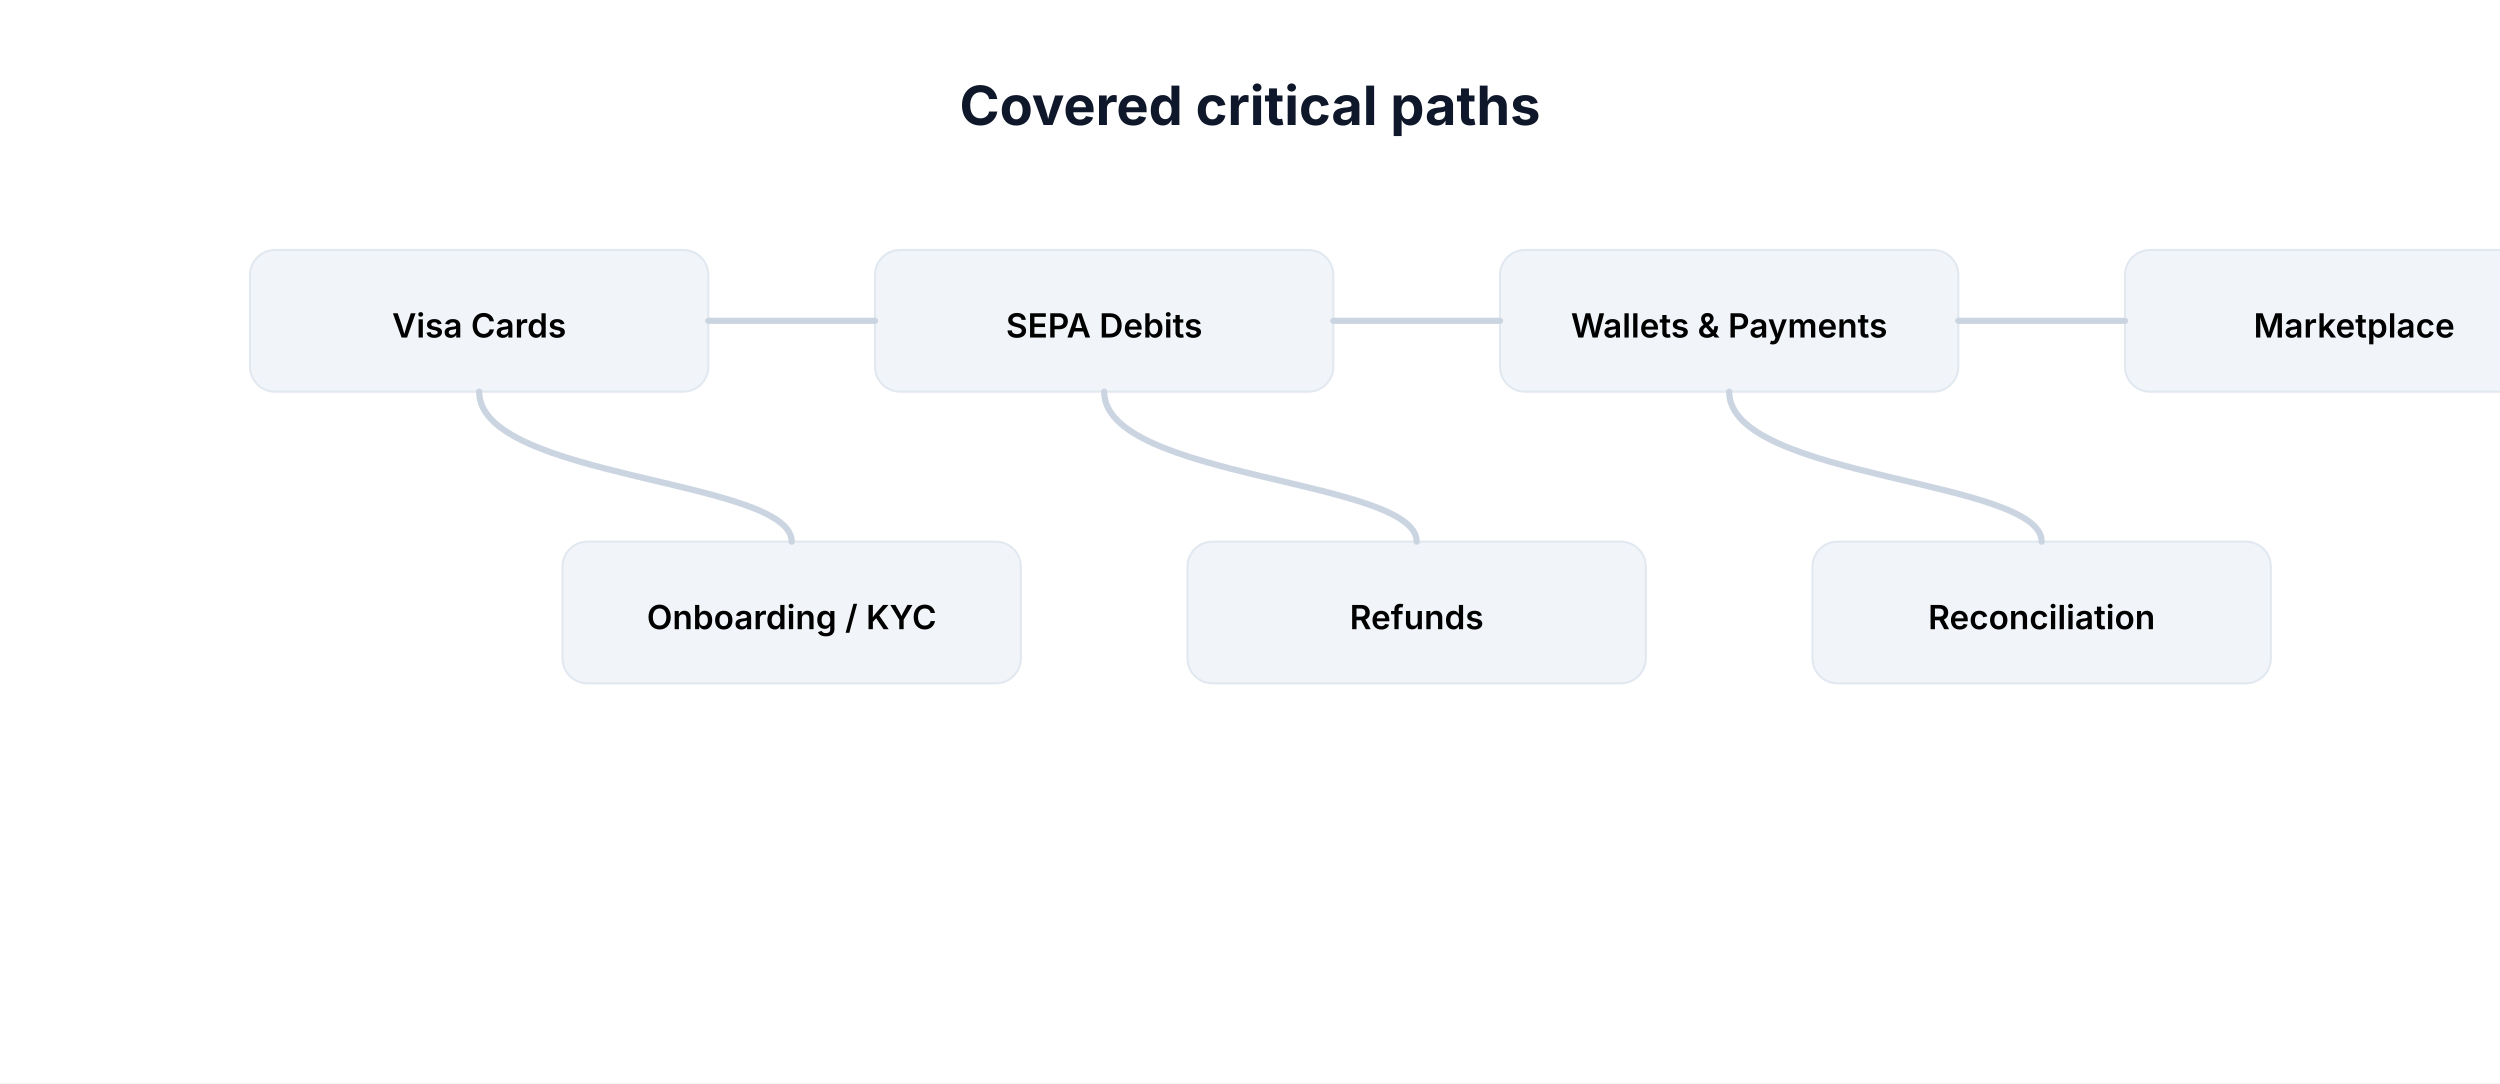
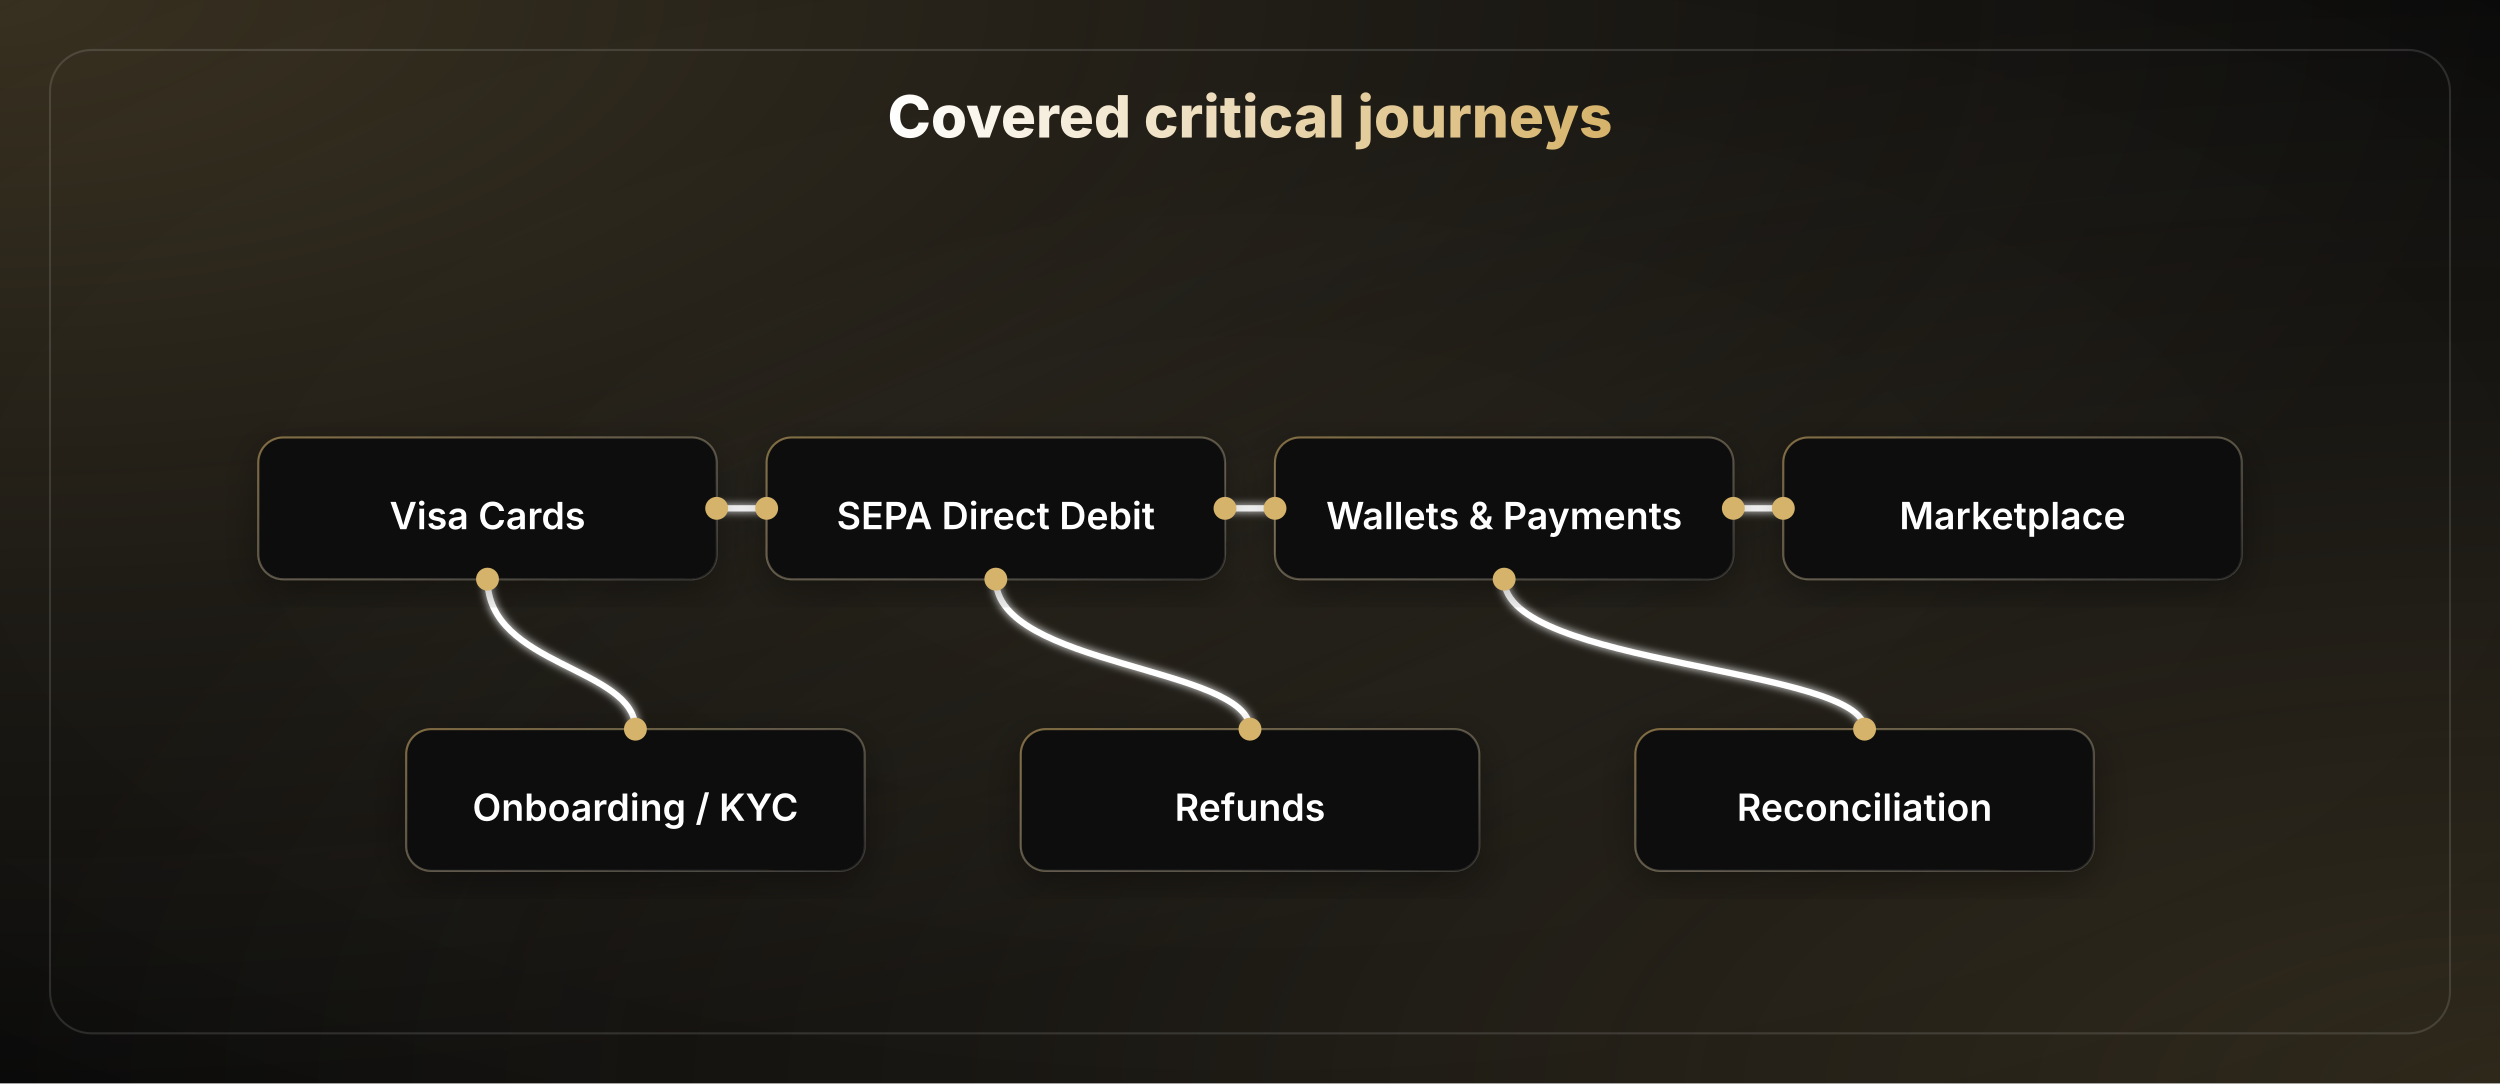
- <svg xmlns="http://www.w3.org/2000/svg" width="1200" height="520" viewBox="0 0 1200 520">
-   <rect width="1200" height="520" fill="#ffffff" />
-   <g font-family="Inter, system-ui, -apple-system, Segoe UI, Roboto, Arial" fill="#0f172a">
-     <text x="600" y="60" font-size="26" font-weight="700" text-anchor="middle">Covered critical paths</text>
+ <svg xmlns="http://www.w3.org/2000/svg" role="img" width="1200" height="520" viewBox="0 0 1200 520">
+   <defs>
+     <radialGradient id="bgSoft" cx="50%" cy="48%" r="80%">
+       <stop offset="0" stop-color="#121212" />
+       <stop offset="0.7" stop-color="#0D0D0D" />
+       <stop offset="1" stop-color="#080808" />
+     </radialGradient>
+     <radialGradient id="cornerGoldTL" cx="0" cy="0" r="1">
+       <stop offset="0" stop-color="#D6B36A" stop-opacity=".22" />
+       <stop offset=".55" stop-color="#D6B36A" stop-opacity=".08" />
+       <stop offset="1" stop-color="#D6B36A" stop-opacity="0" />
+     </radialGradient>
+     <radialGradient id="cornerGoldBR" cx="1" cy="1" r="1">
+       <stop offset="0" stop-color="#D6B36A" stop-opacity=".18" />
+       <stop offset=".6" stop-color="#D6B36A" stop-opacity=".06" />
+       <stop offset="1" stop-color="#D6B36A" stop-opacity="0" />
+     </radialGradient>
+     <linearGradient id="goldStroke" x1="0" y1="0" x2="1" y2="1">
+       <stop offset="0" stop-color="#D6B36A" stop-opacity=".55" />
+       <stop offset="1" stop-color="#FFFFFF" stop-opacity=".08" />
+     </linearGradient>
+     <filter id="cardShadow" x="-20%" y="-20%" width="140%" height="140%">
+       <feDropShadow dx="0" dy="6" stdDeviation="10" flood-color="#000" flood-opacity=".35" />
+     </filter>
+     <filter id="glowWhite" x="-40%" y="-40%" width="180%" height="180%">
+       <feGaussianBlur stdDeviation="2" result="b1" />
+       <feMerge>
+         <feMergeNode in="b1" />
+         <feMergeNode in="SourceGraphic" />
+       </feMerge>
+     </filter>
+     <linearGradient id="titleGrad" x1="0" y1="0" x2="1" y2="0">
+       <stop offset="0" stop-color="#FFFFFF" />
+       <stop offset="1" stop-color="#D6B36A" />
+     </linearGradient>
+   </defs>
+   <rect width="1200" height="520" fill="url(#bgSoft)" />
+   <rect width="1200" height="520" fill="url(#cornerGoldTL)" />
+   <rect width="1200" height="520" fill="url(#cornerGoldBR)" />
+   <rect x="24" y="24" width="1152" height="472" rx="20" fill="none" stroke="#FFFFFF20" />
+   <g font-family="Inter, system-ui, -apple-system, Segoe UI, Roboto, Arial">
+     <text x="600" y="66" font-size="28" font-weight="800" text-anchor="middle" fill="url(#titleGrad)">
+       Covered critical journeys
+     </text>
  </g>
-   <g transform="translate(120,120)" font-family="Inter, system-ui, -apple-system, Segoe UI, Roboto, Arial">
-     <g>
-       <rect x="0" y="0" width="220" height="68" rx="12" fill="#f1f5f9" stroke="#e2e8f0" />
-       <text x="110" y="42" text-anchor="middle" font-size="16" font-weight="600">Visa Cards</text>
-       <rect x="300" y="0" width="220" height="68" rx="12" fill="#f1f5f9" stroke="#e2e8f0" />
-       <text x="410" y="42" text-anchor="middle" font-size="16" font-weight="600">SEPA Debits</text>
-       <rect x="600" y="0" width="220" height="68" rx="12" fill="#f1f5f9" stroke="#e2e8f0" />
-       <text x="710" y="42" text-anchor="middle" font-size="16" font-weight="600">Wallets &amp; Payments</text>
-       <rect x="900" y="0" width="220" height="68" rx="12" fill="#f1f5f9" stroke="#e2e8f0" />
-       <text x="1010" y="42" text-anchor="middle" font-size="16" font-weight="600">Marketplace</text>
-       <rect x="150" y="140" width="220" height="68" rx="12" fill="#f1f5f9" stroke="#e2e8f0" />
-       <text x="260" y="182" text-anchor="middle" font-size="16" font-weight="600">Onboarding / KYC</text>
-       <rect x="450" y="140" width="220" height="68" rx="12" fill="#f1f5f9" stroke="#e2e8f0" />
-       <text x="560" y="182" text-anchor="middle" font-size="16" font-weight="600">Refunds</text>
-       <rect x="750" y="140" width="220" height="68" rx="12" fill="#f1f5f9" stroke="#e2e8f0" />
-       <text x="860" y="182" text-anchor="middle" font-size="16" font-weight="600">Reconciliation</text>
+   <g transform="translate(120,210)" font-family="Inter, system-ui, -apple-system, Segoe UI, Roboto, Arial">
+     <g stroke="#FFFFFF" stroke-width="3" fill="none" stroke-linecap="round" filter="url(#glowWhite)">
+       <path d="M224,34 H248" />
+       <path d="M468,34 H492" />
+       <path d="M712,34 H736" />
+       <path d="M114,68 C114,110 185,110 185,140" />
+       <path d="M358,68 C358,110 480,110 480,140" />
+       <path d="M602,68 C602,110 775,110 775,140" />
    </g>
-     <g stroke="#cbd5e1" stroke-width="3" fill="none" stroke-linecap="round">
-       <path d="M220,34 H300" />
-       <path d="M520,34 H600" />
-       <path d="M820,34 H900" />
-       <path d="M110,68 C110,110 260,110 260,140" />
-       <path d="M410,68 C410,110 560,110 560,140" />
-       <path d="M710,68 C710,110 860,110 860,140" />
+     <g font-weight="600" font-size="18" fill="#FFFFFF">
+       <g filter="url(#cardShadow)">
+         <rect x="4" y="0" width="220" height="68" rx="12" fill="#0B0B0B" stroke="url(#goldStroke)" />
+         <text x="114" y="44" text-anchor="middle">Visa Cards</text>
+       </g>
+       <g filter="url(#cardShadow)">
+         <rect x="248" y="0" width="220" height="68" rx="12" fill="#0B0B0B" stroke="url(#goldStroke)" />
+         <text x="358" y="44" text-anchor="middle">SEPA Direct Debit</text>
+       </g>
+       <g filter="url(#cardShadow)">
+         <rect x="492" y="0" width="220" height="68" rx="12" fill="#0B0B0B" stroke="url(#goldStroke)" />
+         <text x="602" y="44" text-anchor="middle">Wallets &amp; Payments</text>
+       </g>
+       <g filter="url(#cardShadow)">
+         <rect x="736" y="0" width="220" height="68" rx="12" fill="#0B0B0B" stroke="url(#goldStroke)" />
+         <text x="846" y="44" text-anchor="middle">Marketplace</text>
+       </g>
+       <g filter="url(#cardShadow)">
+         <rect x="75" y="140" width="220" height="68" rx="12" fill="#0B0B0B" stroke="url(#goldStroke)" />
+         <text x="185" y="184" text-anchor="middle">Onboarding / KYC</text>
+       </g>
+       <g filter="url(#cardShadow)">
+         <rect x="370" y="140" width="220" height="68" rx="12" fill="#0B0B0B" stroke="url(#goldStroke)" />
+         <text x="480" y="184" text-anchor="middle">Refunds</text>
+       </g>
+       <g filter="url(#cardShadow)">
+         <rect x="665" y="140" width="220" height="68" rx="12" fill="#0B0B0B" stroke="url(#goldStroke)" />
+         <text x="775" y="184" text-anchor="middle">Reconciliation</text>
+       </g>
+     </g>
+     <g fill="#D6B36A">
+       <circle cx="224" cy="34" r="5.5" />
+       <circle cx="248" cy="34" r="5.5" />
+       <circle cx="468" cy="34" r="5.5" />
+       <circle cx="492" cy="34" r="5.5" />
+       <circle cx="712" cy="34" r="5.5" />
+       <circle cx="736" cy="34" r="5.5" />
+       <circle cx="114" cy="68" r="5.5" />
+       <circle cx="185" cy="140" r="5.5" />
+       <circle cx="358" cy="68" r="5.5" />
+       <circle cx="480" cy="140" r="5.5" />
+       <circle cx="602" cy="68" r="5.5" />
+       <circle cx="775" cy="140" r="5.5" />
    </g>
  </g>
</svg>
